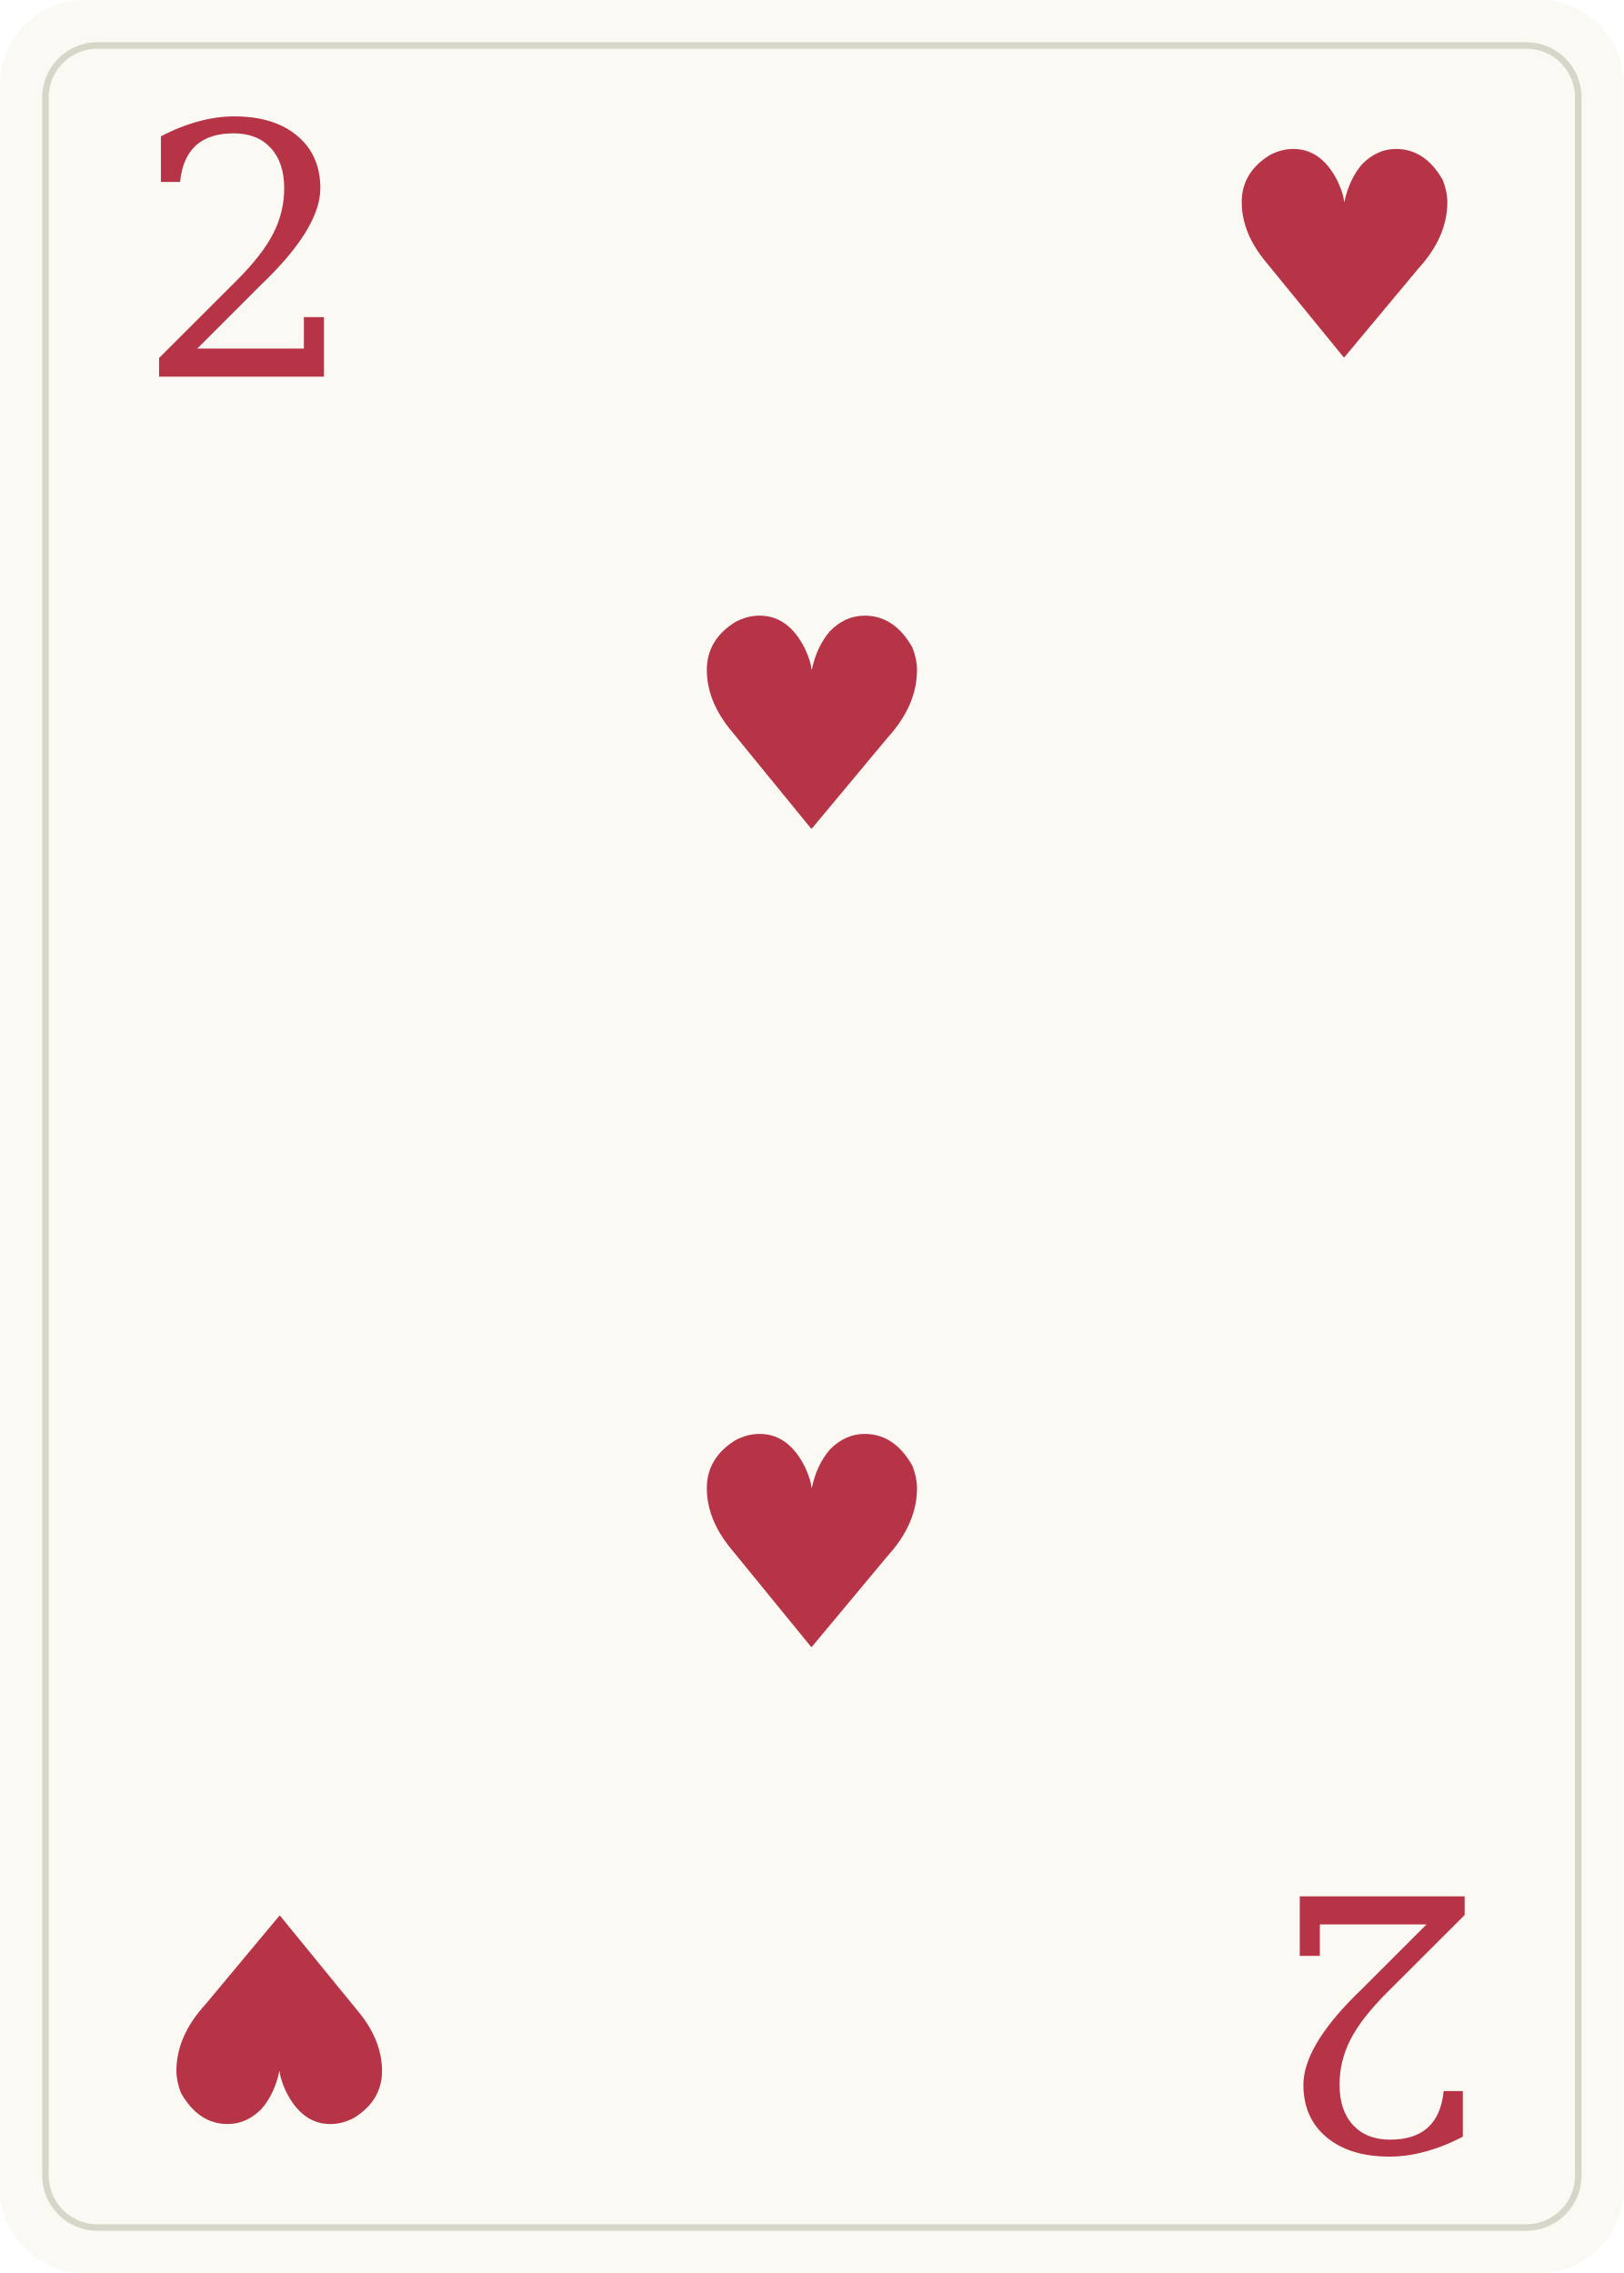
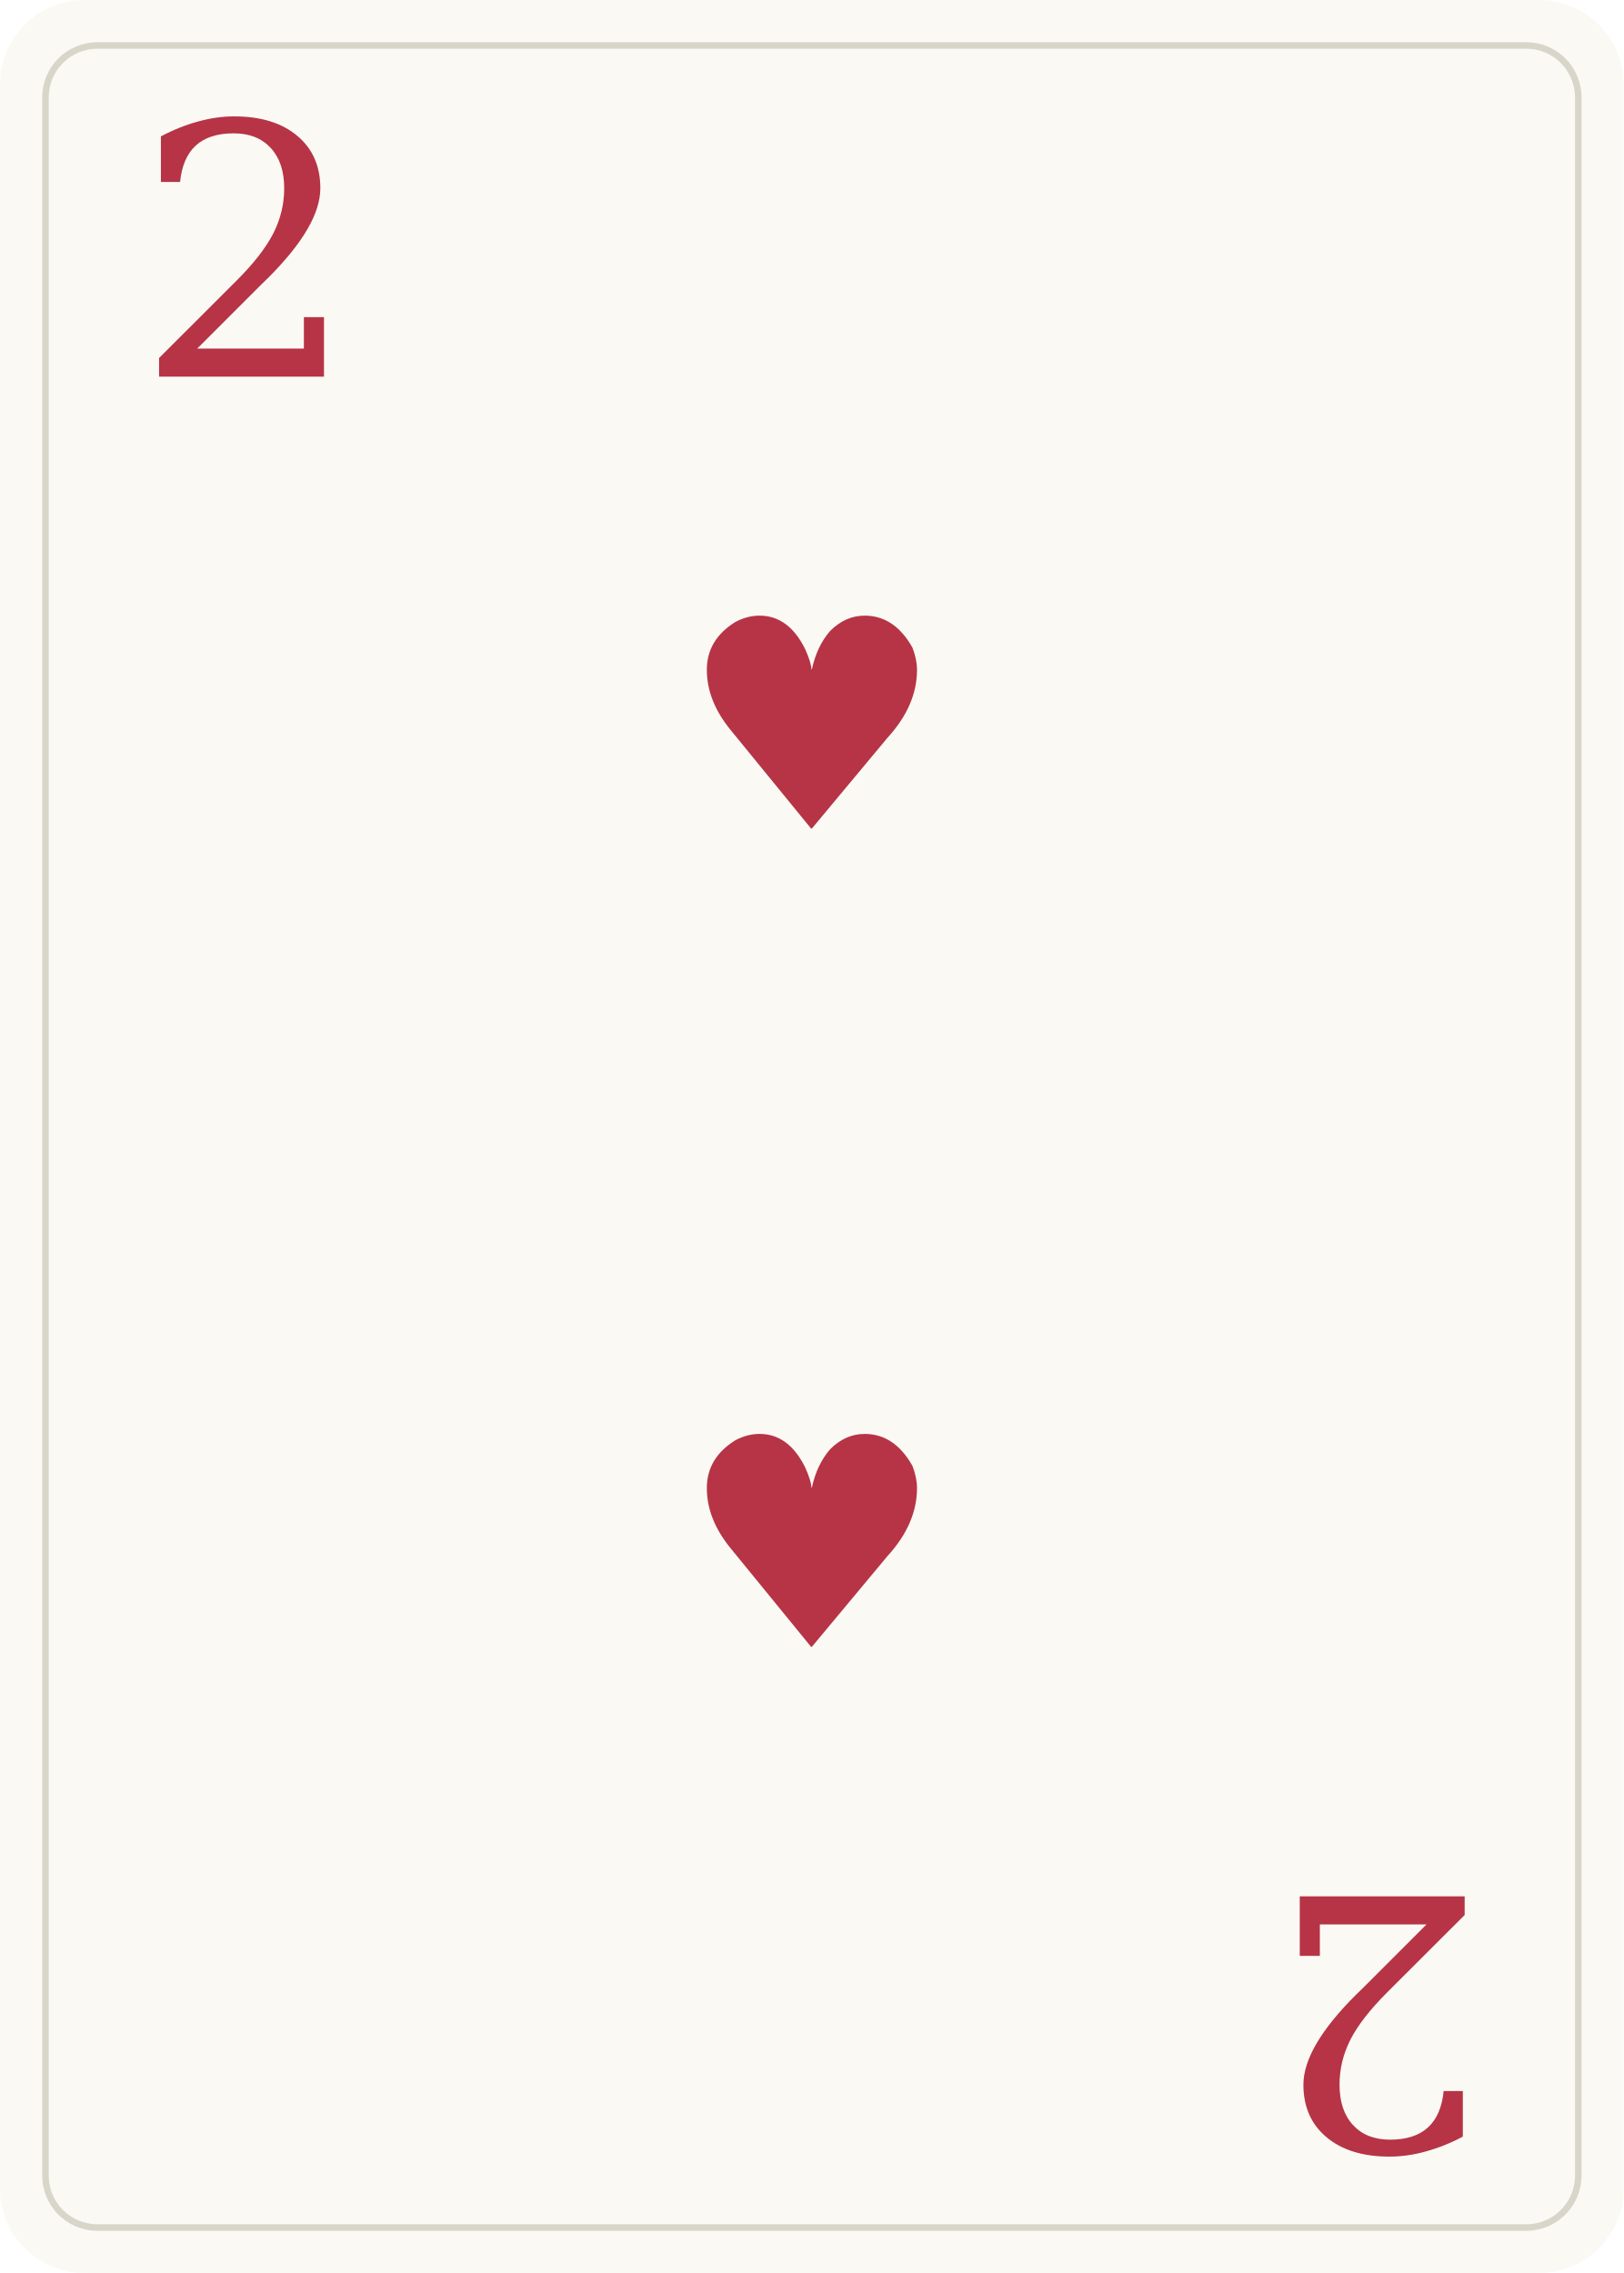
<svg xmlns="http://www.w3.org/2000/svg" width="250" height="350" viewBox="0 0 250 350">
  <rect width="250" height="350" rx="13" fill="#faf9f4" />
  <rect x="7" y="7" width="236" height="336" rx="8" fill="none" stroke="#d7d6c9" />
  <g fill="#b63445" font-family="Georgia,DejaVu Serif,serif" text-anchor="middle">
    <text x="38" y="58" font-size="54">2</text>
-     <text x="207" y="55" font-size="44">♥</text>
    <g transform="rotate(180 125 175)">
      <text x="38" y="58" font-size="54">2</text>
-       <text x="207" y="55" font-size="44">♥</text>
    </g>
    <text x="125" y="112" dominant-baseline="central" font-size="45">♥</text>
    <text x="125" y="238" dominant-baseline="central" font-size="45">♥</text>
  </g>
</svg>
